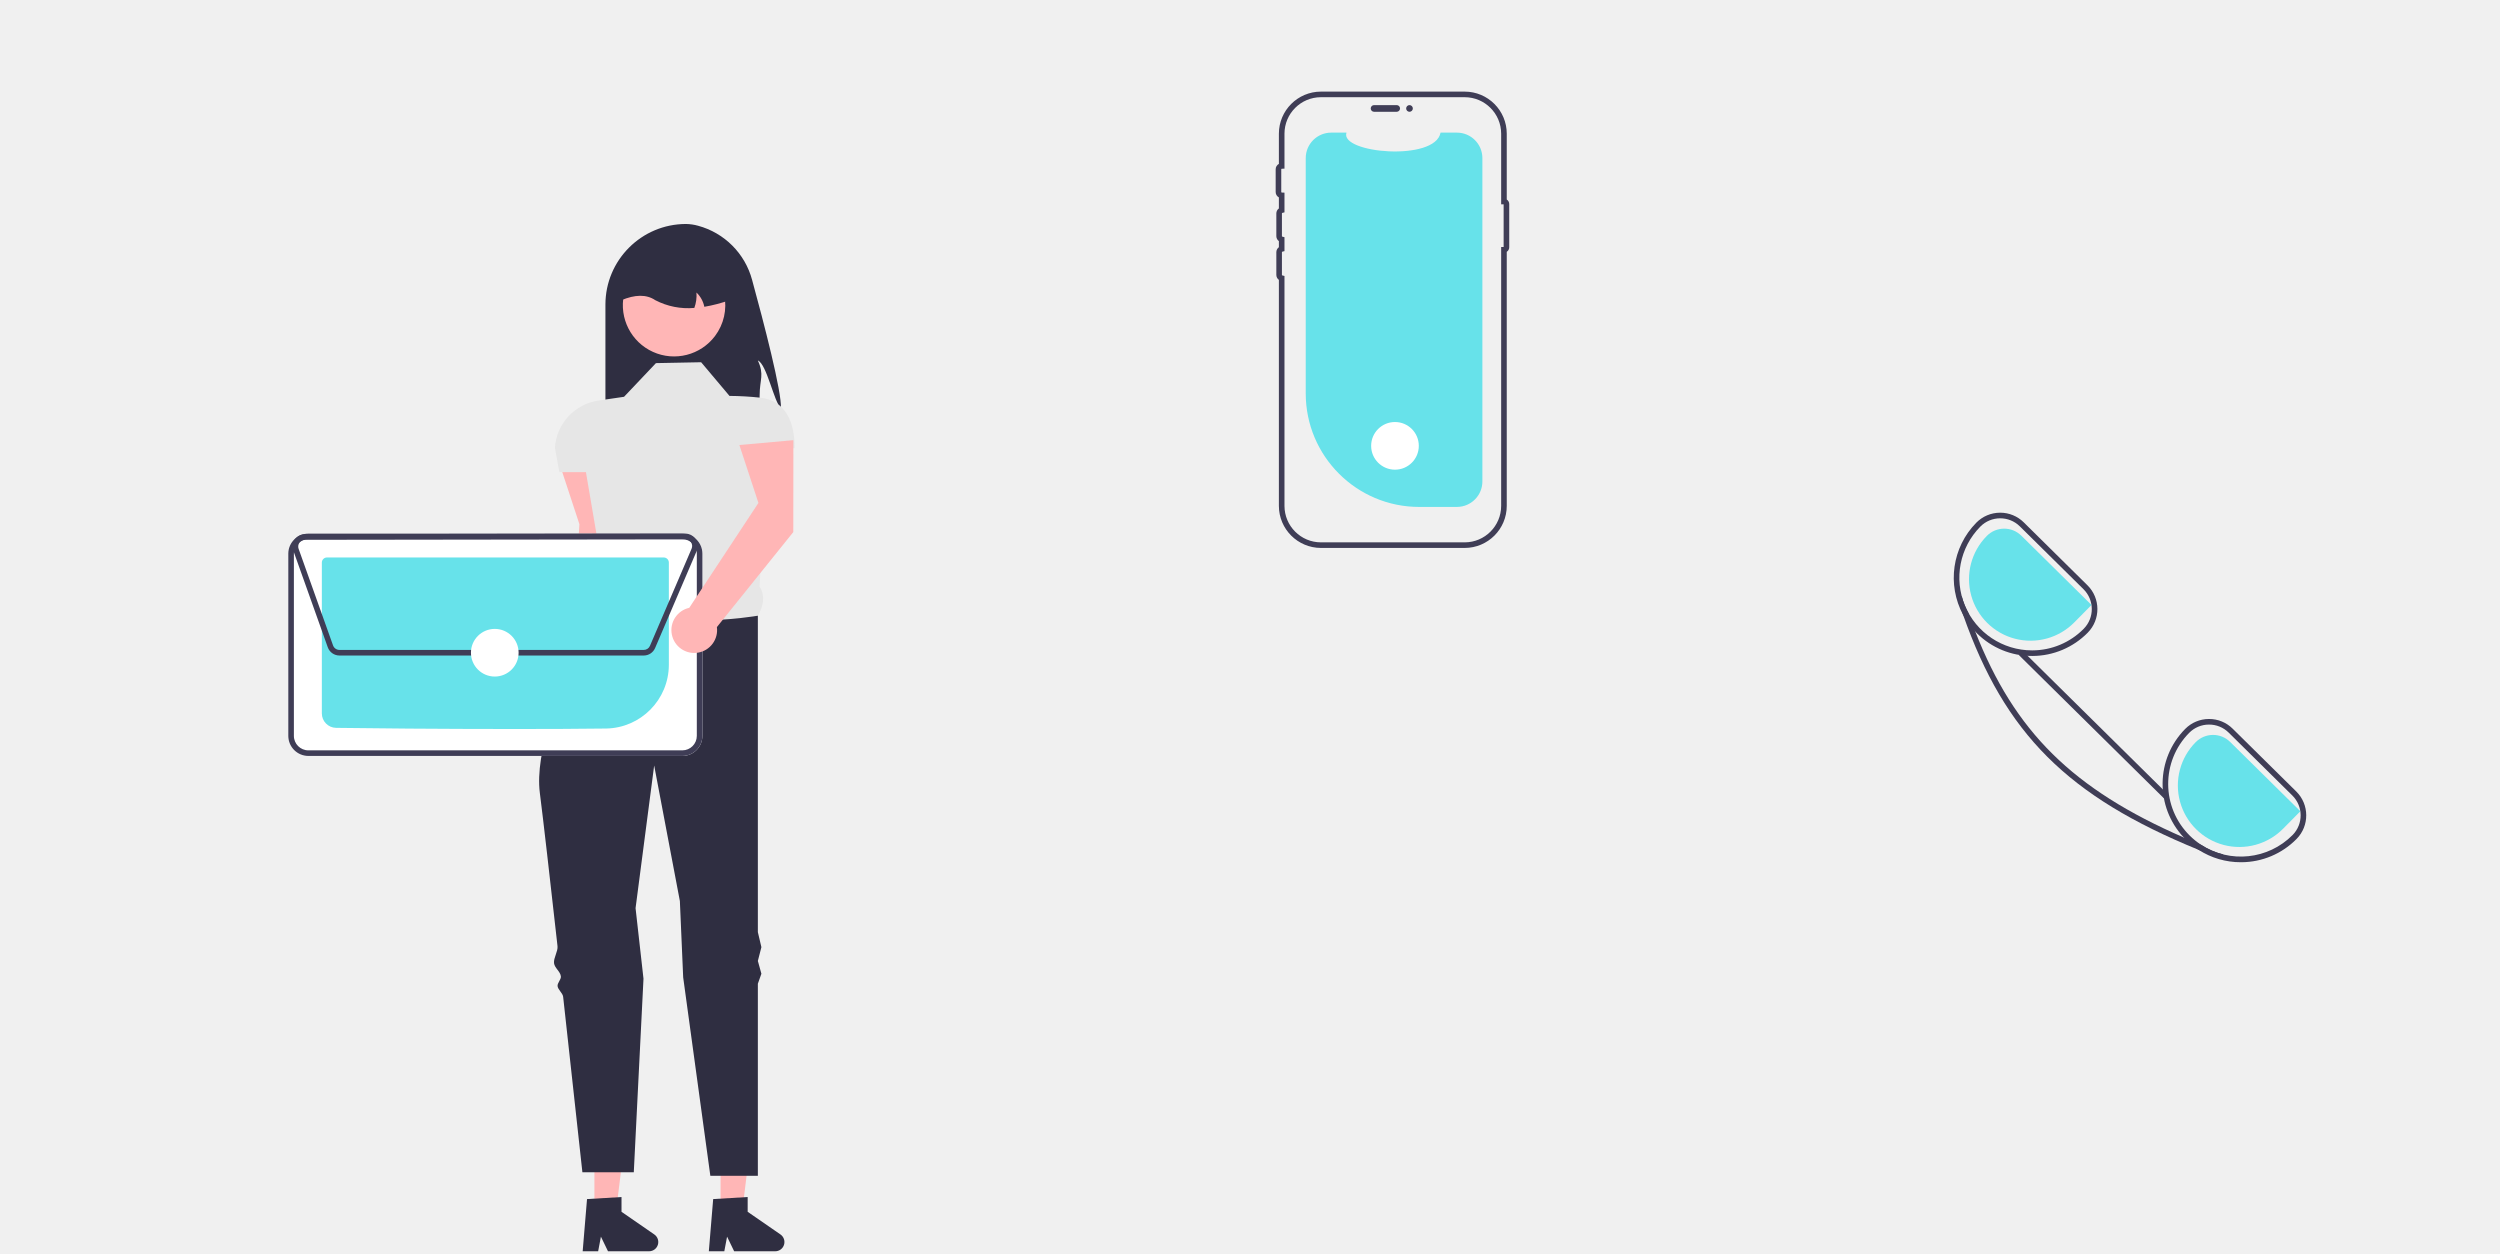
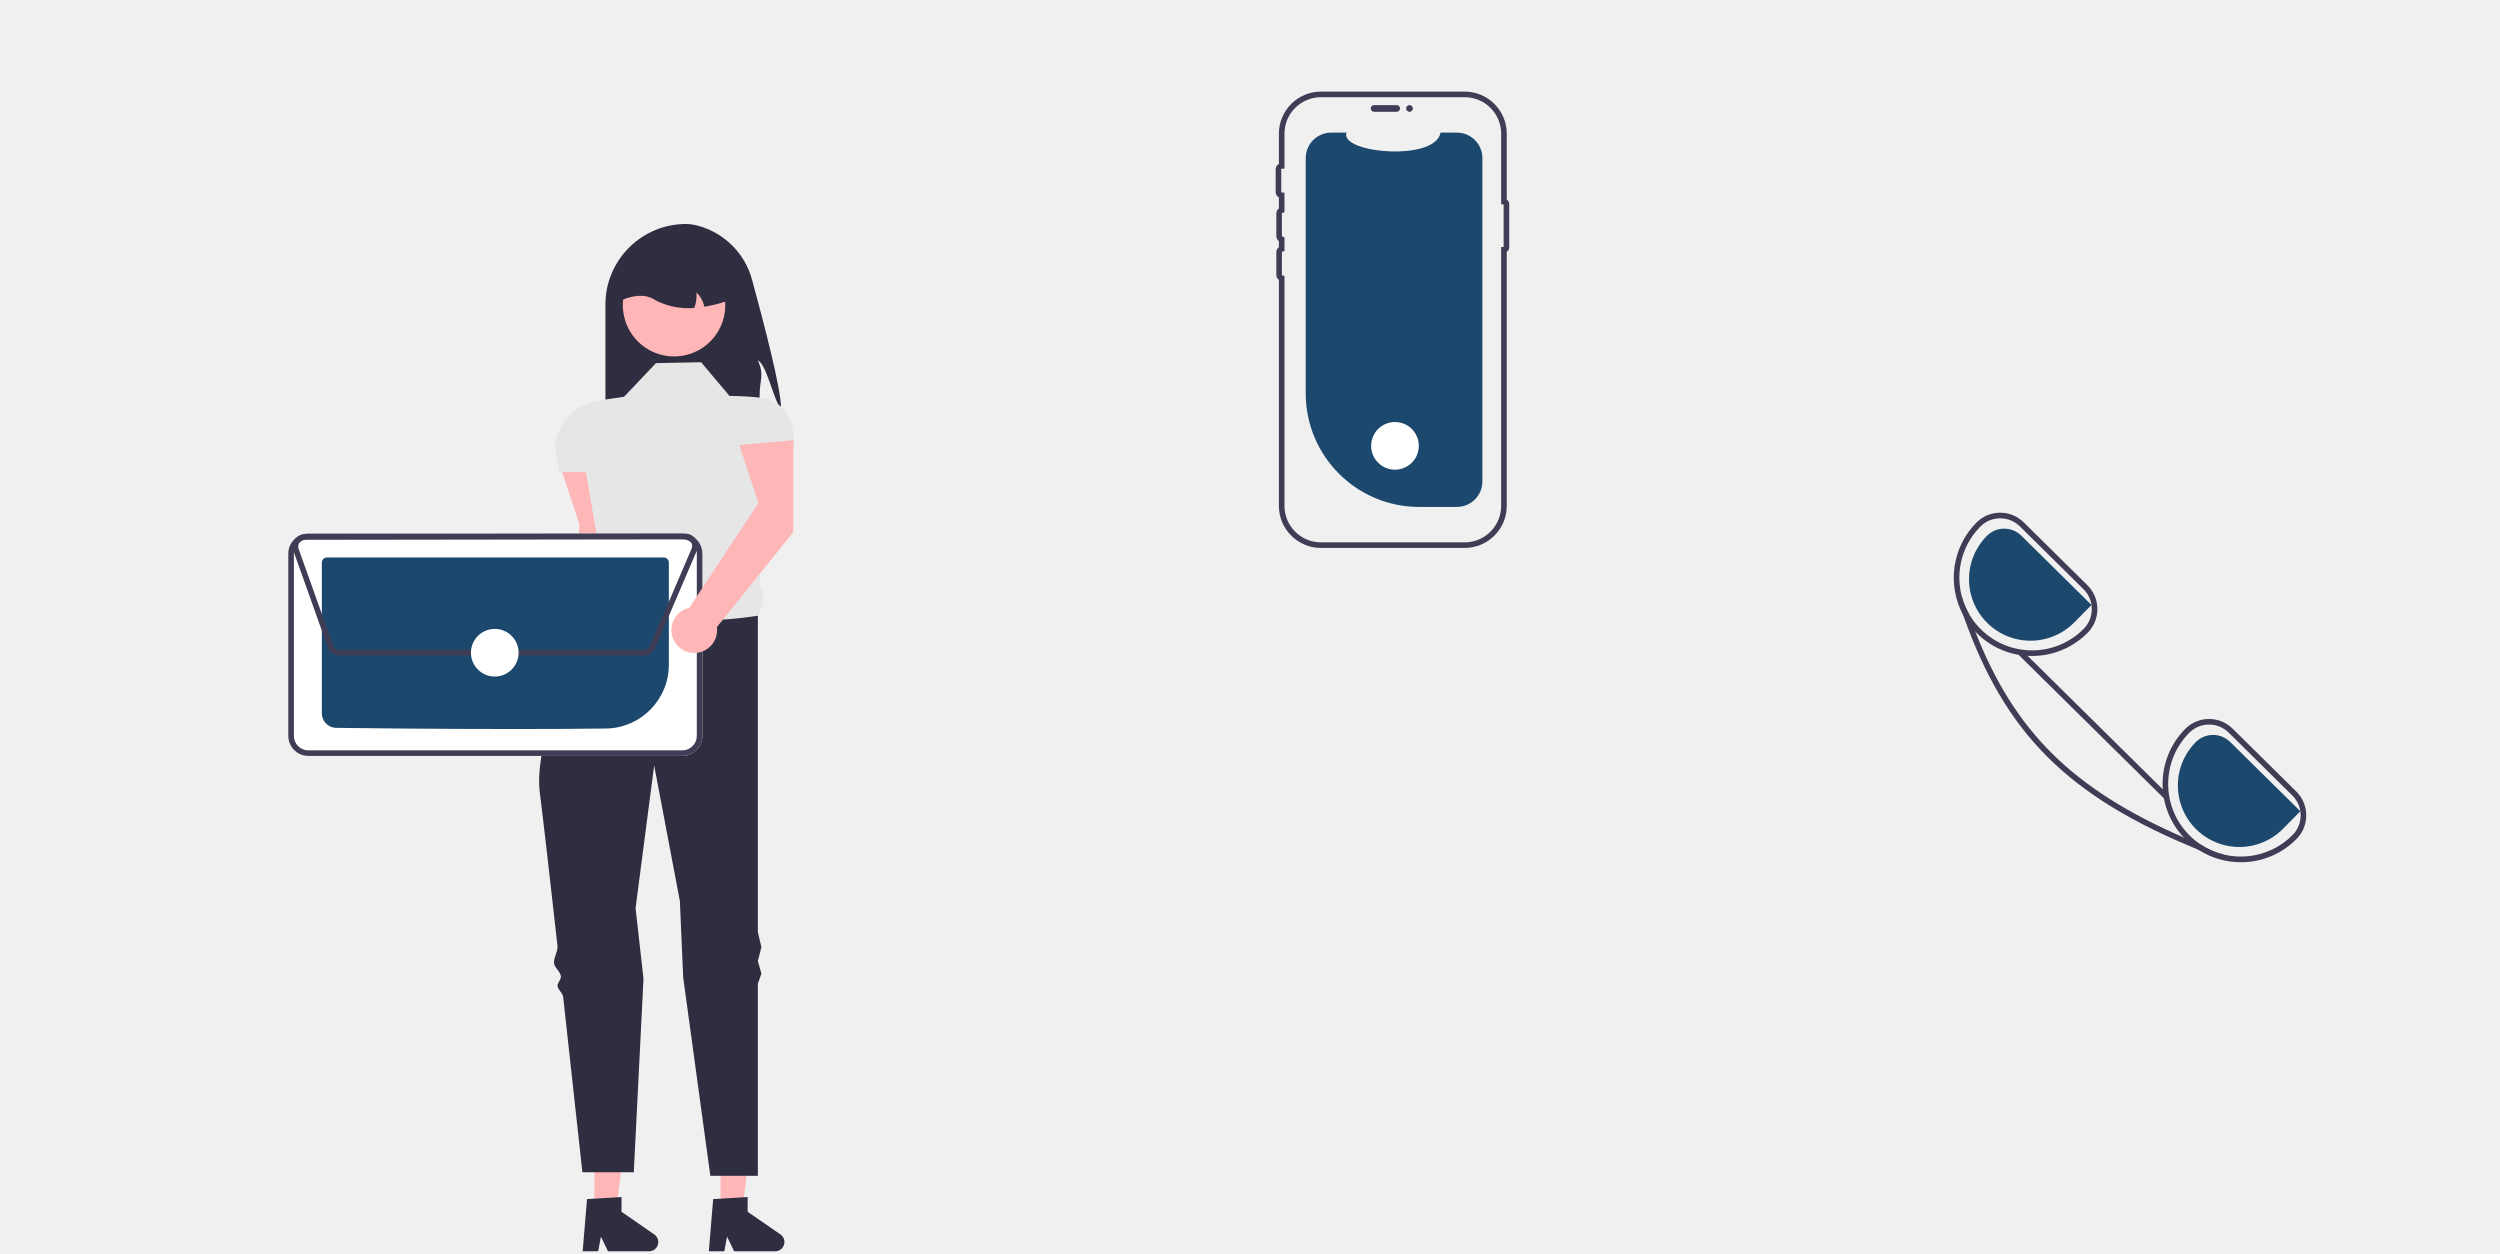
<svg xmlns="http://www.w3.org/2000/svg" data-name="Layer 1" width="894.249" height="448.282" viewBox="0 0 894.249 448.282">
  <path d="M447.37,674.141q-40.475,0-80.829-1.449c-38.44-1.381-78.19-2.808-115.136-23.299-25.845-14.333-48.735-37.329-66.194-66.504a223.77,223.77,0,0,1-25.369-63.604,261.476,261.476,0,0,1,.953-123.779,219.834,219.834,0,0,1,14.741-40.4c26.943-55.793,76.085-93.246,134.826-102.754a6.807,6.807,0,0,1,1.463-.031c.264.014.528.029.796.018l.346-.11a16.882,16.882,0,0,1,2.721-.698c90.594-13.487,186.365,13.802,276.952,78.914,70.042,50.351,162.868,77.464,283.781,82.889l1.717.09c33.66,1.934,66.218,15.811,94.16,40.133,27.579,24.006,48.287,56.034,59.884,92.624,1.426,4.461,2.733,9.104,3.884,13.801a26.039,26.039,0,0,1-6.941,24.69v.009l-.301.31c-.725.721-1.488,1.412-2.267,2.056l-.917.756c-7.727,6.365-13.83,11.394-21.135,15.299a64.983,64.983,0,0,1-15.419,5.821c-29.465,7.184-59.388,13.844-88.936,19.797-57.385,11.57-116.281,21.115-175.054,28.368A2269.141,2269.141,0,0,1,447.37,674.141Zm-136.232-419.845a3.507,3.507,0,0,0-.539.037c-58.192,9.419-106.869,46.504-133.544,101.745a217.624,217.624,0,0,0-14.595,40,259.188,259.188,0,0,0-.941,122.681,221.622,221.622,0,0,0,25.123,62.996c17.288,28.889,39.944,51.654,65.518,65.836,36.614,20.308,76.176,21.729,114.436,23.102a2266.314,2266.314,0,0,0,358.315-15.595c58.735-7.249,117.593-16.787,174.94-28.351,29.528-5.948,59.43-12.604,88.875-19.783a63.358,63.358,0,0,0,15.047-5.679c7.157-3.826,13.202-8.807,20.855-15.111l.917-.755c.67-.554,1.329-1.146,1.958-1.761l.181-.189c6.289-6.339,8.735-14.702,6.71-22.944v-.001c-1.139-4.646-2.432-9.24-3.844-13.655-23.69-74.746-84.974-127.569-152.496-131.447l-1.707-.09c-55.232-2.479-103.564-9.344-147.752-20.99-52.75-13.902-98.801-34.83-136.876-62.201-90.242-64.862-185.613-92.049-275.811-78.626a15.473,15.473,0,0,0-2.479.643l-.623.174a9.374,9.374,0,0,1-1.062-.013C311.537,254.307,311.335,254.296,311.138,254.296Z" transform="translate(-152.8755 -225.8589)" fill="#f0f0f0" />
  <path d="M432.202,371.915c-2.498-2.397-5.053-15.762-8.242-17.118,2.384,5.269.653,6.663.64,12.446a39.123,39.123,0,0,1-1.141,9.745H369.435V334.825a28.847,28.847,0,0,1,28.848-28.848,17.214,17.214,0,0,1,4.276.626A27.428,27.428,0,0,1,421.909,326.007C426.028,341.061,432.578,366.119,432.202,371.915Z" transform="translate(-152.8755 -225.8589)" fill="#2f2e41" />
  <path d="M372.605,423.782l.027-32.863L353.314,392.645l6.818,20.726-3.191,52.096a8.173,8.173,0,1,0,9.89,6.889Z" transform="translate(-152.8755 -225.8589)" fill="#ffb6b6" />
  <polygon points="257.746 432.76 265.55 432.759 269.263 402.657 257.744 402.657 257.746 432.76" fill="#ffb6b6" />
  <path d="M407.978,654.769l12.337-.736v5.286l11.729,8.101a3.302,3.302,0,0,1-1.876,6.019H415.481L412.949,668.209l-.988,5.228h-5.538Z" transform="translate(-152.8755 -225.8589)" fill="#2f2e41" />
  <polygon points="212.62 432.76 220.425 432.759 224.137 402.657 212.619 402.657 212.62 432.76" fill="#ffb6b6" />
  <path d="M362.853,654.769l12.337-.736v5.286l11.729,8.101a3.302,3.302,0,0,1-1.876,6.019H370.355l-2.532-5.228-.988,5.228H361.297Z" transform="translate(-152.8755 -225.8589)" fill="#2f2e41" />
  <path d="M403.672,355.43l-16.167.317-11.412,12.046-9.149,1.342a18.266,18.266,0,0,0-15.577,16.897v0l1.585,8.706h9.51l5.502,32.303c-2.139,5.451-2.285,9.754,2.107,11.444l13.631,25.678L423.96,446.094c2.042-3.51,2.696-7.036.609-10.464l2.878-49.45h9.677v0c0-9.249-3.128-17.046-12.32-18.075a108.654,108.654,0,0,0-10.989-.629Z" transform="translate(-152.8755 -225.8589)" fill="#e6e6e6" />
  <path d="M423.96,446.094s-39.309,6.974-53.891-7.608c0,0-1.48,2.513-3.711,6.682-.642,1.199-1.881,2.011-2.629,3.463-.68,1.32-2.429,2.942-3.17,4.439-.596,1.204.36,2.777-.26,4.078-7.468,15.664-16.193,37.759-14.322,52.348,1.206,9.409,3.698,31.302,6.322,54.816.205,1.837-1.455,4.197-1.249,6.049.194,1.746,2.255,2.984,2.45,4.734.129,1.162-1.31,2.348-1.181,3.508.141,1.273,1.85,2.522,1.991,3.79,3.594,32.468,6.886,62.781,6.886,62.781h18.386l3.469-69.232-2.835-25.236,6.657-51.038,9.193,48.502,1.183,27.297,9.715,70.975H423.96v-68.708l1.268-3.569-1.268-4.578,1.268-4.932-1.268-5.372Z" transform="translate(-152.8755 -225.8589)" fill="#2f2e41" />
  <path d="M408.634,346.055a18.326,18.326,0,1,1,3.175-15.314c.053.22.097.438.14.665A18.301,18.301,0,0,1,408.634,346.055Z" transform="translate(-152.8755 -225.8589)" fill="#ffb6b6" />
  <path d="M404.813,335.598a9.633,9.633,0,0,0-2.815-5.104,13.142,13.142,0,0,1-.761,5.51,25.395,25.395,0,0,1-13.955-2.764c-3.233-2.194-7.348-2.004-12.141,0a17.75,17.75,0,0,1,17.752-17.752h3.17a17.756,17.756,0,0,1,17.752,17.752A52.852,52.852,0,0,1,404.813,335.598Z" transform="translate(-152.8755 -225.8589)" fill="#2f2e41" />
  <circle cx="113.249" cy="285" r="51" fill="#f0f0f0" />
  <circle cx="438.249" cy="51" r="51" fill="#f0f0f0" />
  <circle cx="843.249" cy="293" r="51" fill="#f0f0f0" />
-   <path d="M683.125,282.421V398.067A9.119,9.119,0,0,1,674.101,407.186a.802.802,0,0,1-.1.004H660.541a40.606,40.606,0,0,1-40.606-40.606v-84.163a9.123,9.123,0,0,1,9.123-9.123l5.454,0c-2.527,7.371,31.765,10.474,33.648,0l5.841,0A9.123,9.123,0,0,1,683.125,282.421Z" transform="translate(-152.8755 -225.8589)" fill="#67e2ea" />
+   <path d="M683.125,282.421V398.067A9.119,9.119,0,0,1,674.101,407.186a.802.802,0,0,1-.1.004H660.541a40.606,40.606,0,0,1-40.606-40.606v-84.163a9.123,9.123,0,0,1,9.123-9.123l5.454,0c-2.527,7.371,31.765,10.474,33.648,0l5.841,0A9.123,9.123,0,0,1,683.125,282.421Z" transform="translate(-152.8755 -225.8589)" fill="#1c486d" />
  <path d="M643.182,264.65a1.197,1.197,0,0,1,1.196-1.196h8.13a1.196,1.196,0,0,1,0,2.391h-8.13A1.197,1.197,0,0,1,643.182,264.65Z" transform="translate(-152.8755 -225.8589)" fill="#3f3d56" />
  <path d="M676.794,421.859h-51.416a15.063,15.063,0,0,1-15.046-15.046V325.972a2.187,2.187,0,0,1-.911-1.779v-8.13a2.186,2.186,0,0,1,.911-1.778v-2.182a2.186,2.186,0,0,1-.911-1.778v-8.131a2.186,2.186,0,0,1,.911-1.778v-3.944a2.184,2.184,0,0,1-1.15-1.93v-8.13a2.184,2.184,0,0,1,1.15-1.93V273.674A15.063,15.063,0,0,1,625.378,258.628h51.416a15.063,15.063,0,0,1,15.046,15.046V297.23a1.886,1.886,0,0,1,.886,1.598v15.503a1.887,1.887,0,0,1-.886,1.599V406.813A15.063,15.063,0,0,1,676.794,421.859ZM625.378,260.628a13.061,13.061,0,0,0-13.046,13.046v12.508l-.962.037a.195.195,0,0,0-.188.192V294.541a.196.196,0,0,0,.188.192l.962.037v7.049l-.761.188a.197.197,0,0,0-.15.187v8.131a.197.197,0,0,0,.15.187l.761.188v4.991l-.761.188a.197.197,0,0,0-.15.187v8.13a.197.197,0,0,0,.15.187l.761.188V406.813a13.061,13.061,0,0,0,13.046,13.046h51.416a13.061,13.061,0,0,0,13.046-13.046V314.217h.886V298.942h-.886V273.674a13.061,13.061,0,0,0-13.046-13.046Z" transform="translate(-152.8755 -225.8589)" fill="#3f3d56" />
  <circle cx="504.176" cy="38.791" r="1.196" fill="#3f3d56" />
  <path d="M396.956,496.262H263.168a7.188,7.188,0,0,1-7.17-7.169v-65.189a7.188,7.188,0,0,1,7.169-7.17H396.955a7.188,7.188,0,0,1,7.17,7.169v65.189A7.188,7.188,0,0,1,396.956,496.262Z" transform="translate(-152.8755 -225.8589)" fill="#fff" />
  <path d="M396.956,496.262H263.168a7.188,7.188,0,0,1-7.17-7.169v-65.189a7.188,7.188,0,0,1,7.169-7.17H396.955a7.188,7.188,0,0,1,7.17,7.169v65.189A7.188,7.188,0,0,1,396.956,496.262ZM263.168,418.734a5.185,5.185,0,0,0-5.17,5.171v65.187a5.185,5.185,0,0,0,5.171,5.17H396.954a5.185,5.185,0,0,0,5.171-5.171v-65.187a5.185,5.185,0,0,0-5.171-5.17Z" transform="translate(-152.8755 -225.8589)" fill="#3f3d56" />
-   <path d="M337.232,486.628c-26.386,0-53.899-.252-64.164-.416a5.176,5.176,0,0,1-5.07-5.155V427.095a1.83,1.83,0,0,1,1.823-1.828H390.297a1.829,1.829,0,0,1,1.827,1.823v36.612a22.842,22.842,0,0,1-22.457,22.752C360.1,486.579,348.771,486.628,337.232,486.628Z" transform="translate(-152.8755 -225.8589)" fill="#67e2ea" />
+   <path d="M337.232,486.628c-26.386,0-53.899-.252-64.164-.416a5.176,5.176,0,0,1-5.07-5.155V427.095a1.83,1.83,0,0,1,1.823-1.828H390.297a1.829,1.829,0,0,1,1.827,1.823v36.612a22.842,22.842,0,0,1-22.457,22.752C360.1,486.579,348.771,486.628,337.232,486.628Z" transform="translate(-152.8755 -225.8589)" fill="#1c486d" />
  <path d="M383.146,460.339H274.287a4.438,4.438,0,0,1-4.164-2.936l-12.321-34.566a4.423,4.423,0,0,1,4.158-5.907l136.072-.189a4.423,4.423,0,0,1,4.359,5.198l.105.044-.391.912-.004.009-14.895,34.755A4.41,4.41,0,0,1,383.146,460.339Zm14.892-41.598-136.075.189a2.423,2.423,0,0,0-2.278,3.235l12.321,34.565a2.433,2.433,0,0,0,2.282,1.608H383.146a2.413,2.413,0,0,0,2.222-1.467l14.896-34.756.732.314-.732-.314a2.421,2.421,0,0,0-2.226-3.375Z" transform="translate(-152.8755 -225.8589)" fill="#3f3d56" />
  <circle cx="176.983" cy="233.48" r="8.524" fill="#fff" />
  <circle cx="498.983" cy="159.48" r="8.524" fill="#fff" />
  <path d="M974.255,508.979l-22.77-22.48a11.884,11.884,0,0,0-8.43-3.46h-.08a11.914,11.914,0,0,0-8.46,3.56,27.991,27.991,0,0,0-.49,38.84c.24.26.49.51.74.76a27.248,27.248,0,0,0,4.56,3.65,27.676,27.676,0,0,0,15.11,4.43h.17a27.826,27.826,0,0,0,19.75-8.32,12.023,12.023,0,0,0-.1-16.98Zm-1.32,15.57a26.092,26.092,0,0,1-32.76,3.48,26.786,26.786,0,0,1-4.01-3.25,26.002,26.002,0,0,1-.23-36.77,9.913,9.913,0,0,1,7.06-2.97h.06a9.911,9.911,0,0,1,7.02,2.88l22.77,22.49a10.007,10.007,0,0,1,.09,14.14Z" transform="translate(-152.8755 -225.8589)" fill="#3f3d56" />
  <path d="M899.545,435.199l-22.77-22.49a11.926,11.926,0,0,0-8.43-3.46h-.07a11.947,11.947,0,0,0-8.47,3.57,28.077,28.077,0,0,0-4.72,33l.01.01a27.562,27.562,0,0,0,4.33,5.93c.19.22.41.44.63.66a27.835,27.835,0,0,0,19.67,8.08h.18a27.854,27.854,0,0,0,19.75-8.33,11.999,11.999,0,0,0-.11-16.97Zm-1.32,15.57a25.855,25.855,0,0,1-18.33,7.73h-.17a26,26,0,0,1-18.49-44.27,10.008,10.008,0,0,1,14.14-.09l22.77,22.48A10.019,10.019,0,0,1,898.225,450.769Z" transform="translate(-152.8755 -225.8589)" fill="#3f3d56" />
-   <path d="M975.71,516.046l-25.103-24.794a8.727,8.727,0,0,0-12.327.076,22,22,0,1,0,31.305,30.919Z" transform="translate(-152.8755 -225.8589)" fill="#67e2ea" />
-   <path d="M901.004,442.262l-25.103-24.794a8.727,8.727,0,0,0-12.327.076,22,22,0,1,0,31.305,30.919Z" transform="translate(-152.8755 -225.8589)" fill="#67e2ea" />
+   <path d="M975.71,516.046l-25.103-24.794a8.727,8.727,0,0,0-12.327.076,22,22,0,1,0,31.305,30.919Z" transform="translate(-152.8755 -225.8589)" fill="#1c486d" />
+   <path d="M901.004,442.262l-25.103-24.794a8.727,8.727,0,0,0-12.327.076,22,22,0,1,0,31.305,30.919Z" transform="translate(-152.8755 -225.8589)" fill="#1c486d" />
  <path d="M948.125,531.489l-.6,1.58q-4.23-1.605-8.2-3.22c-46.88-19.13-69.26-41.52-84.23-84.02l-.01-.01q-1.065-3-2.07-6.14l1.58-.51a25.542,25.542,0,0,0,2.3,5.78q1.23,3.495,2.53,6.81c14.07,35.87,34.82,56.37,74.6,73.68q3,1.305,6.15,2.59A26.087,26.087,0,0,0,948.125,531.489Z" transform="translate(-152.8755 -225.8589)" fill="#3f3d56" />
  <rect x="900.623" y="448.539" width="2.001" height="73" transform="translate(-229.9252 559.8239) rotate(-45.35527)" fill="#3f3d56" />
  <path d="M436.64,416.173l.027-32.863-19.318,1.726,6.818,20.726-24.747,37.514a8.173,8.173,0,1,0,9.89,6.889Z" transform="translate(-152.8755 -225.8589)" fill="#ffb6b6" />
</svg>
